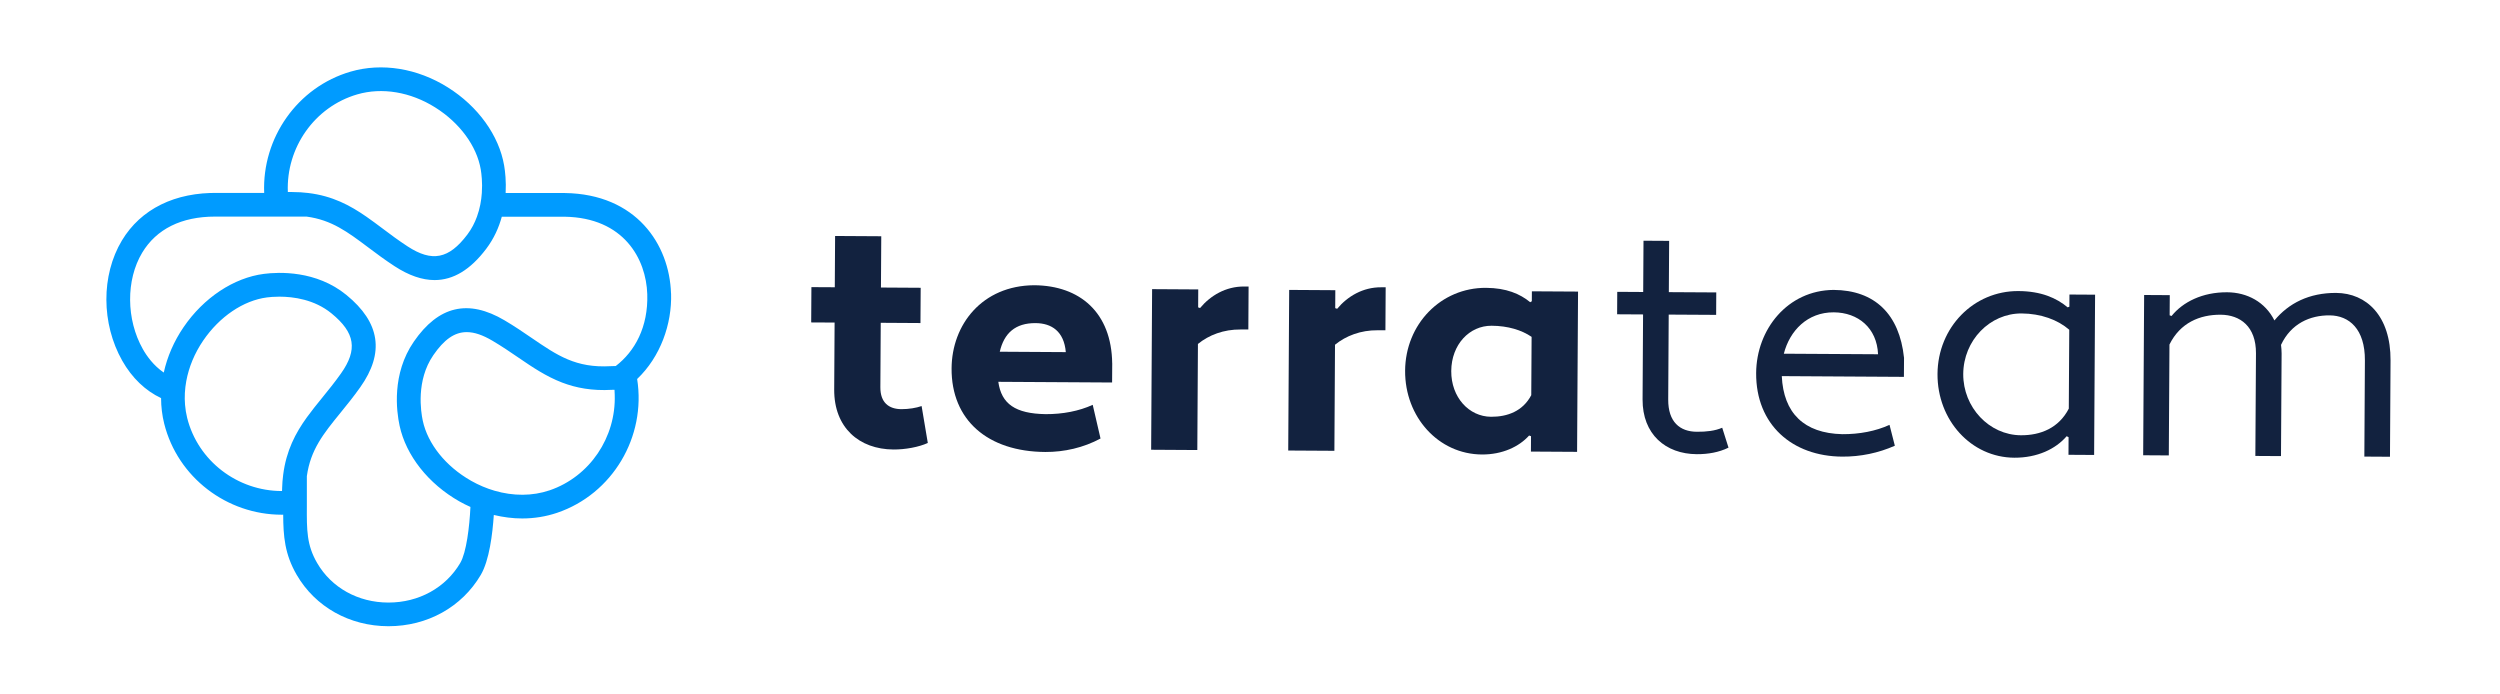
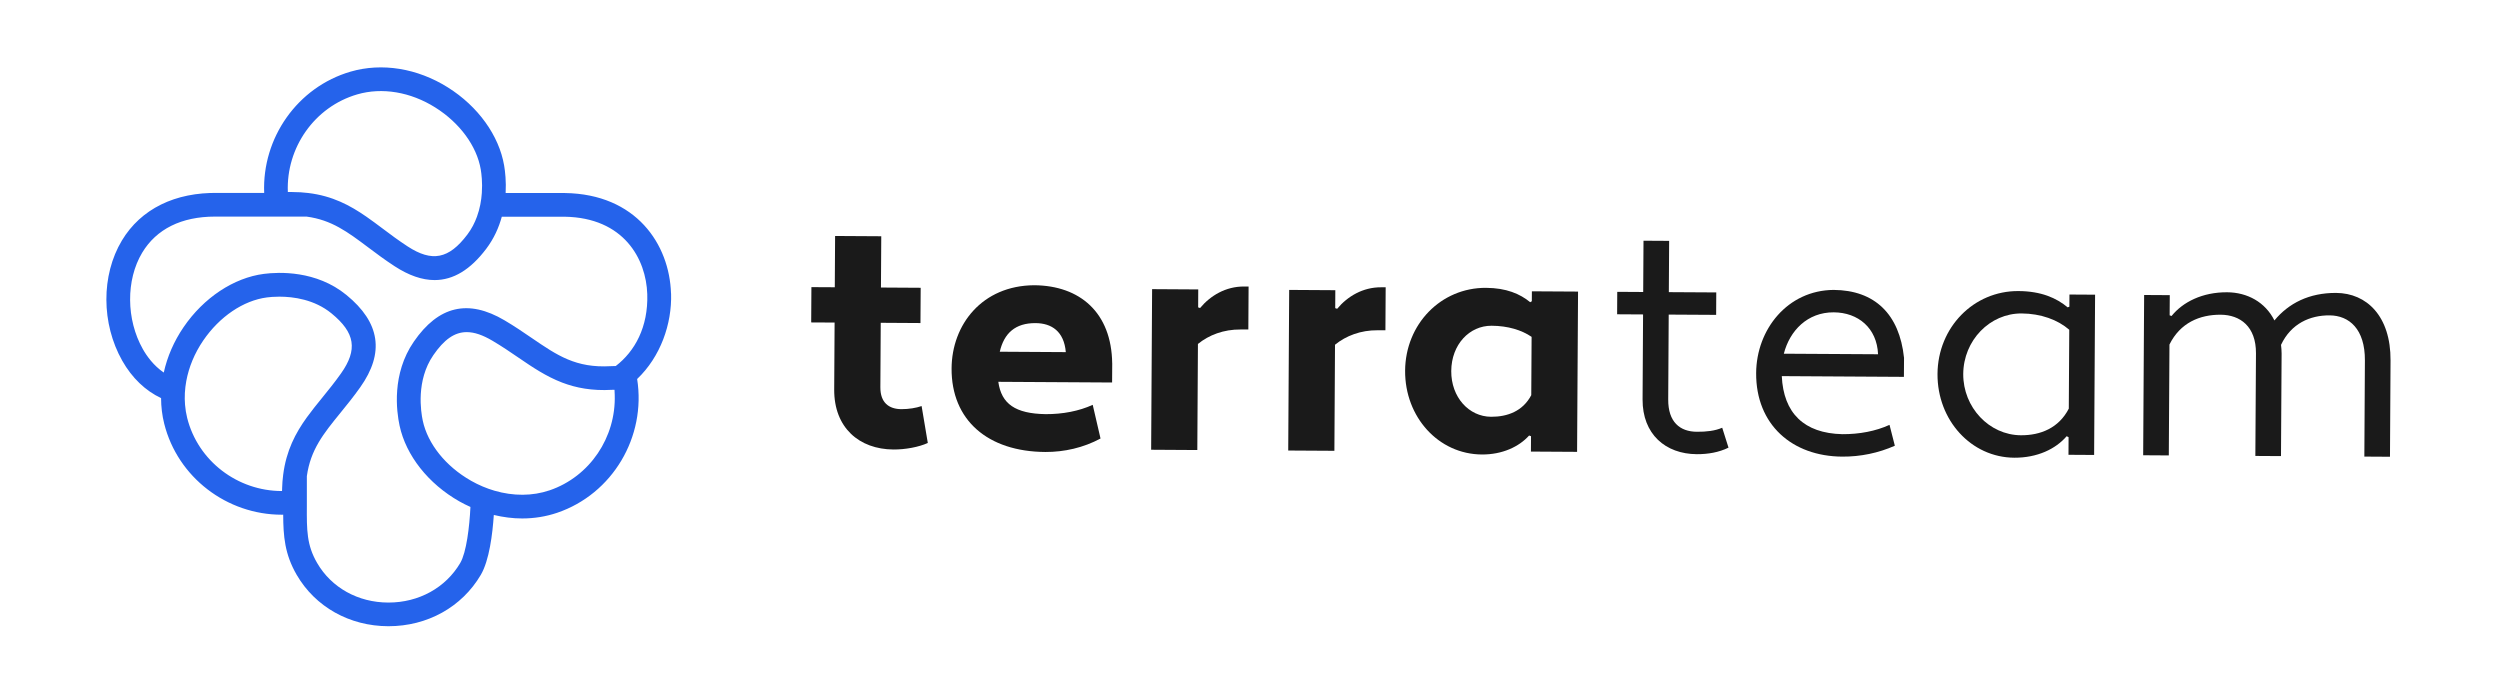
<svg xmlns="http://www.w3.org/2000/svg" id="Ebene_1" data-name="Ebene 1" viewBox="0 0 807.39 224.01">
  <defs>
    <style>
      .cls-1 {
-         fill: #12223f;
+         fill: #1a1a1a;
      }

      .cls-2 {
-         fill: #009bff;
+         fill: #2563eb;
      }
    </style>
  </defs>
  <g>
    <path class="cls-1" d="M262.04,92.73l7.56.04.1-16.56,14.91.09-.1,16.56,12.83.08-.07,11.39-12.83-.08-.12,20.81c-.03,4.97,2.75,7.06,6.79,7.08,2.38.01,4.76-.39,6.53-1l2,11.92c-2.91,1.33-7.26,2.13-11.09,2.11-11.08-.07-19.21-7.05-19.14-19.37l.13-21.63-7.56-.04.07-11.39Z" />
    <path class="cls-1" d="M359.2,117.32l-.04,6.21-36.75-.22c.99,7.15,5.53,10.28,15.26,10.44,5.49.03,10.77-.97,15.23-3.01l2.52,10.88c-5.5,2.97-11.72,4.38-17.83,4.35-18.63-.11-30.37-10.32-30.27-26.99.08-14.18,9.89-26.75,26.66-26.86,14.8.09,25,8.84,25.21,25.2ZM322.89,113.59l21.32.13c-.58-6.73-4.6-9.34-9.78-9.37-6.52-.04-10.16,3.25-11.55,9.25Z" />
    <path class="cls-1" d="M372.07,93.38l14.91.09-.03,5.8.62.21c3.34-4.02,8.32-6.99,14.22-6.95h1.45s-.08,13.88-.08,13.88h-2.48c-5.49-.05-10.26,1.79-13.8,4.67l-.2,34.26-14.91-.09.31-51.86Z" />
    <path class="cls-1" d="M416.34,93.63l14.91.09-.03,5.8.62.21c3.34-4.02,8.32-6.99,14.22-6.95h1.45s-.08,13.88-.08,13.88h-2.48c-5.49-.05-10.26,1.79-13.8,4.67l-.2,34.26-14.91-.09.31-51.86Z" />
    <path class="cls-1" d="M494.19,97.6l.52-.31.02-3.21,14.91.09-.31,51.76-14.91-.09.03-4.97-.62-.21c-3.23,3.6-8.63,6.16-15.25,6.12-13.98-.08-24.88-12.05-24.79-27.06.09-15.01,11.55-26.85,26.14-26.76,6.52.04,10.96,1.93,14.26,4.64ZM494.53,127.63l.11-18.84c-3.2-2.19-7.64-3.56-12.92-3.59-7.14-.04-12.97,6.03-13.03,14.62-.05,8.49,5.71,14.73,12.85,14.78,5.28.03,10.26-1.8,12.98-6.96Z" />
    <path class="cls-1" d="M522.3,94.25l8.38.05.1-16.56,8.28.05-.1,16.56,15.32.09-.04,7.25-15.32-.09-.16,27.43c-.04,7.25,3.77,10.38,9.25,10.41,3.11.02,5.8-.28,8.19-1.3l2.03,6.43c-3.11,1.53-6.64,2.13-10.26,2.11-10.04-.06-17.56-6.42-17.49-17.7l.16-27.43-8.38-.05.04-7.25Z" />
    <path class="cls-1" d="M614.92,115.5l-.04,6.21-39.44-.24c.55,11.91,7.14,18.47,19.56,18.75,5.49.03,10.77-.97,15.23-3.01l1.72,6.74c-5.29,2.35-11.1,3.56-17,3.52-16.15-.1-27.89-10.31-27.79-26.97.08-14.18,10.2-26.75,25-26.87,13.35.08,21.28,7.89,22.75,21.88ZM576.1,114.23l30.43.18c-.36-8.49-6.44-13.5-14.31-13.54-8.49-.05-14.22,5.92-16.12,13.36Z" />
    <path class="cls-1" d="M667.8,99.25l.52-.2.02-3.93,8.28.05-.31,51.76-8.28-.05.03-5.69-.62-.31c-3.54,4.12-9.46,6.98-16.92,6.94-13.87-.08-24.88-12.05-24.79-27.06.09-15.01,11.65-26.85,26.14-26.76,7.35.04,12.31,2.25,15.91,5.27ZM668.13,131.96l.15-25.46c-3.71-3.23-9.18-5.23-15.39-5.27-10.25-.06-18.79,8.69-18.85,19.56-.06,10.77,8.37,19.72,18.62,19.78,6.31.04,12.23-2.31,15.47-8.6Z" />
    <path class="cls-1" d="M771.86,147.51l-8.28-.05.18-31.05c.06-10.15-5.09-14.52-11.4-14.56-6.31-.04-12.44,2.62-15.69,9.53.1.93.2,1.86.19,2.8l-.2,33.12-8.28-.05.2-33.12c.05-8.7-5.1-12.45-11.42-12.49-6.73-.04-13.06,2.61-16.52,9.63l-.21,35.81-8.28-.05.31-51.76,8.28.05-.04,6.52.62.21c3.65-4.53,9.98-7.71,17.95-7.66,6.52.04,12.3,3.18,15.27,9.1,4.59-5.56,11.23-8.94,19.93-8.89,9.83.06,17.66,7.46,17.57,21.84l-.18,31.05Z" />
  </g>
  <path class="cls-2" d="M216.71,94.78c-.49-15.9-11.27-32.1-34.26-32.44h-19.15c.2-3.75-.15-6.92-.48-8.85-1.64-9.71-8.44-19.16-18.21-25.28-9.84-6.17-21.27-8.02-31.37-5.08-17.2,5.01-28.64,21.43-27.92,39.18h-14.66s0,0,0,0c-.04,0-.09,0-.13,0-13.96-.28-25.03,5.16-31.16,15.36-6.73,11.22-6.68,26.83.12,38.84,3.16,5.58,7.5,9.69,12.53,12.06.01,2.8.34,5.57,1.01,8.25,4.34,17.35,20.26,29.42,38,29.41.14,0,.29,0,.43-.01.03,6.9.47,12.73,4.36,19.43,6.01,10.35,17.06,16.55,29.55,16.59h.11c12.55,0,23.68-6.19,29.79-16.57,2.75-4.67,3.8-13.23,4.21-19.36,3.05.73,6.12,1.13,9.16,1.13,3.88,0,7.7-.61,11.32-1.84,17.85-6.07,28.77-24.5,25.81-43.2,7.53-7.17,11.27-17.74,10.96-27.63ZM94.38,62.01c-.19,0-.38,0-.57,0-.17,0-.48,0-.85-.01-.58-14.29,8.61-27.5,22.42-31.52,8.01-2.33,17.18-.8,25.16,4.21,7.94,4.98,13.45,12.48,14.73,20.07.22,1.33.58,4.15.34,7.57-.16,2.36-.61,5.01-1.58,7.66-.72,1.97-1.71,3.93-3.11,5.78-5.97,7.89-11.38,8.95-19.29,3.8-2.96-1.93-5.59-3.9-8.13-5.81-1.72-1.29-3.42-2.56-5.16-3.77-5.3-3.68-10.98-6.72-18.79-7.66-1.62-.2-3.33-.31-5.16-.31ZM91.12,157.74c0,.17-.02.48-.04.84h-.07c-14.27,0-27.08-9.69-30.56-23.61-.35-1.39-.57-2.81-.69-4.24-.21-2.52-.07-5.09.4-7.66.83-4.5,2.66-8.97,5.46-13.08,5.28-7.74,12.99-12.96,20.62-13.94.83-.11,2.24-.24,4-.24,4.49,0,11.31.89,16.82,5.4,7.66,6.27,8.51,11.71,3.05,19.42-2.04,2.89-4.12,5.43-6.12,7.9-1.68,2.07-3.33,4.1-4.87,6.23-3.69,5.11-6.68,10.76-7.67,18.6-.18,1.39-.3,2.84-.34,4.39ZM148.65,181.8c-4.72,8.02-13.38,12.8-23.19,12.8h-.09c-9.74-.03-18.32-4.8-22.95-12.78-3.38-5.82-3.36-10.58-3.32-18.47v-2.52c0-2.41,0-4.77,0-7.06,1.2-8.57,5.35-13.68,10.82-20.41,2.08-2.56,4.24-5.21,6.43-8.3,7.88-11.13,6.43-20.87-4.45-29.78-9.78-8.01-21.9-7.44-26.66-6.83-9.76,1.26-19.47,7.7-25.96,17.22-3.13,4.59-5.27,9.57-6.39,14.65-3.3-2.25-5.5-5.34-6.76-7.58-5.4-9.54-5.49-22.34-.21-31.13,4.59-7.64,12.69-11.66,23.49-11.66.37,0,.75,0,1.13.01.1,0,.21,0,.31,0h28.22c8.01,1.08,13.15,4.91,19.81,9.91,2.64,1.98,5.37,4.03,8.55,6.1,4.58,2.98,8.87,4.48,12.92,4.48,6.06,0,11.58-3.35,16.66-10.07,2.54-3.36,4.11-6.94,5.05-10.39h20.29c19.14.3,26.34,13.66,26.69,25.02.33,10.61-4.01,18.47-10.18,23.2-.73.01-1.38.03-1.68.05-11.21.63-17.17-3.45-25.43-9.09-2.72-1.86-5.54-3.79-8.81-5.72-11.74-6.93-21.33-4.67-29.3,6.9-7.17,10.41-5.6,22.44-4.59,27.13,2.07,9.63,9.29,18.76,19.31,24.45,1.17.66,2.36,1.25,3.57,1.79-.31,6.46-1.3,14.7-3.28,18.07ZM177.47,158.36c-5.53,1.88-11.72,1.88-17.76.12-2.57-.75-5.12-1.82-7.57-3.21-.03-.02-.06-.03-.08-.05-8.11-4.62-13.91-11.85-15.52-19.34-.62-2.9-2.22-13,3.41-21.18,3.46-5.02,6.81-7.44,10.78-7.44,2.48,0,5.19.94,8.32,2.79,3.05,1.8,5.76,3.65,8.38,5.44,4.52,3.09,8.91,6.07,14.13,8.07,4.51,1.72,9.65,2.7,16.05,2.34.17,0,.48-.02.85-.02.05.55.05,1.11.07,1.66.44,13.63-7.98,26.37-21.07,30.83Z" />
</svg>
